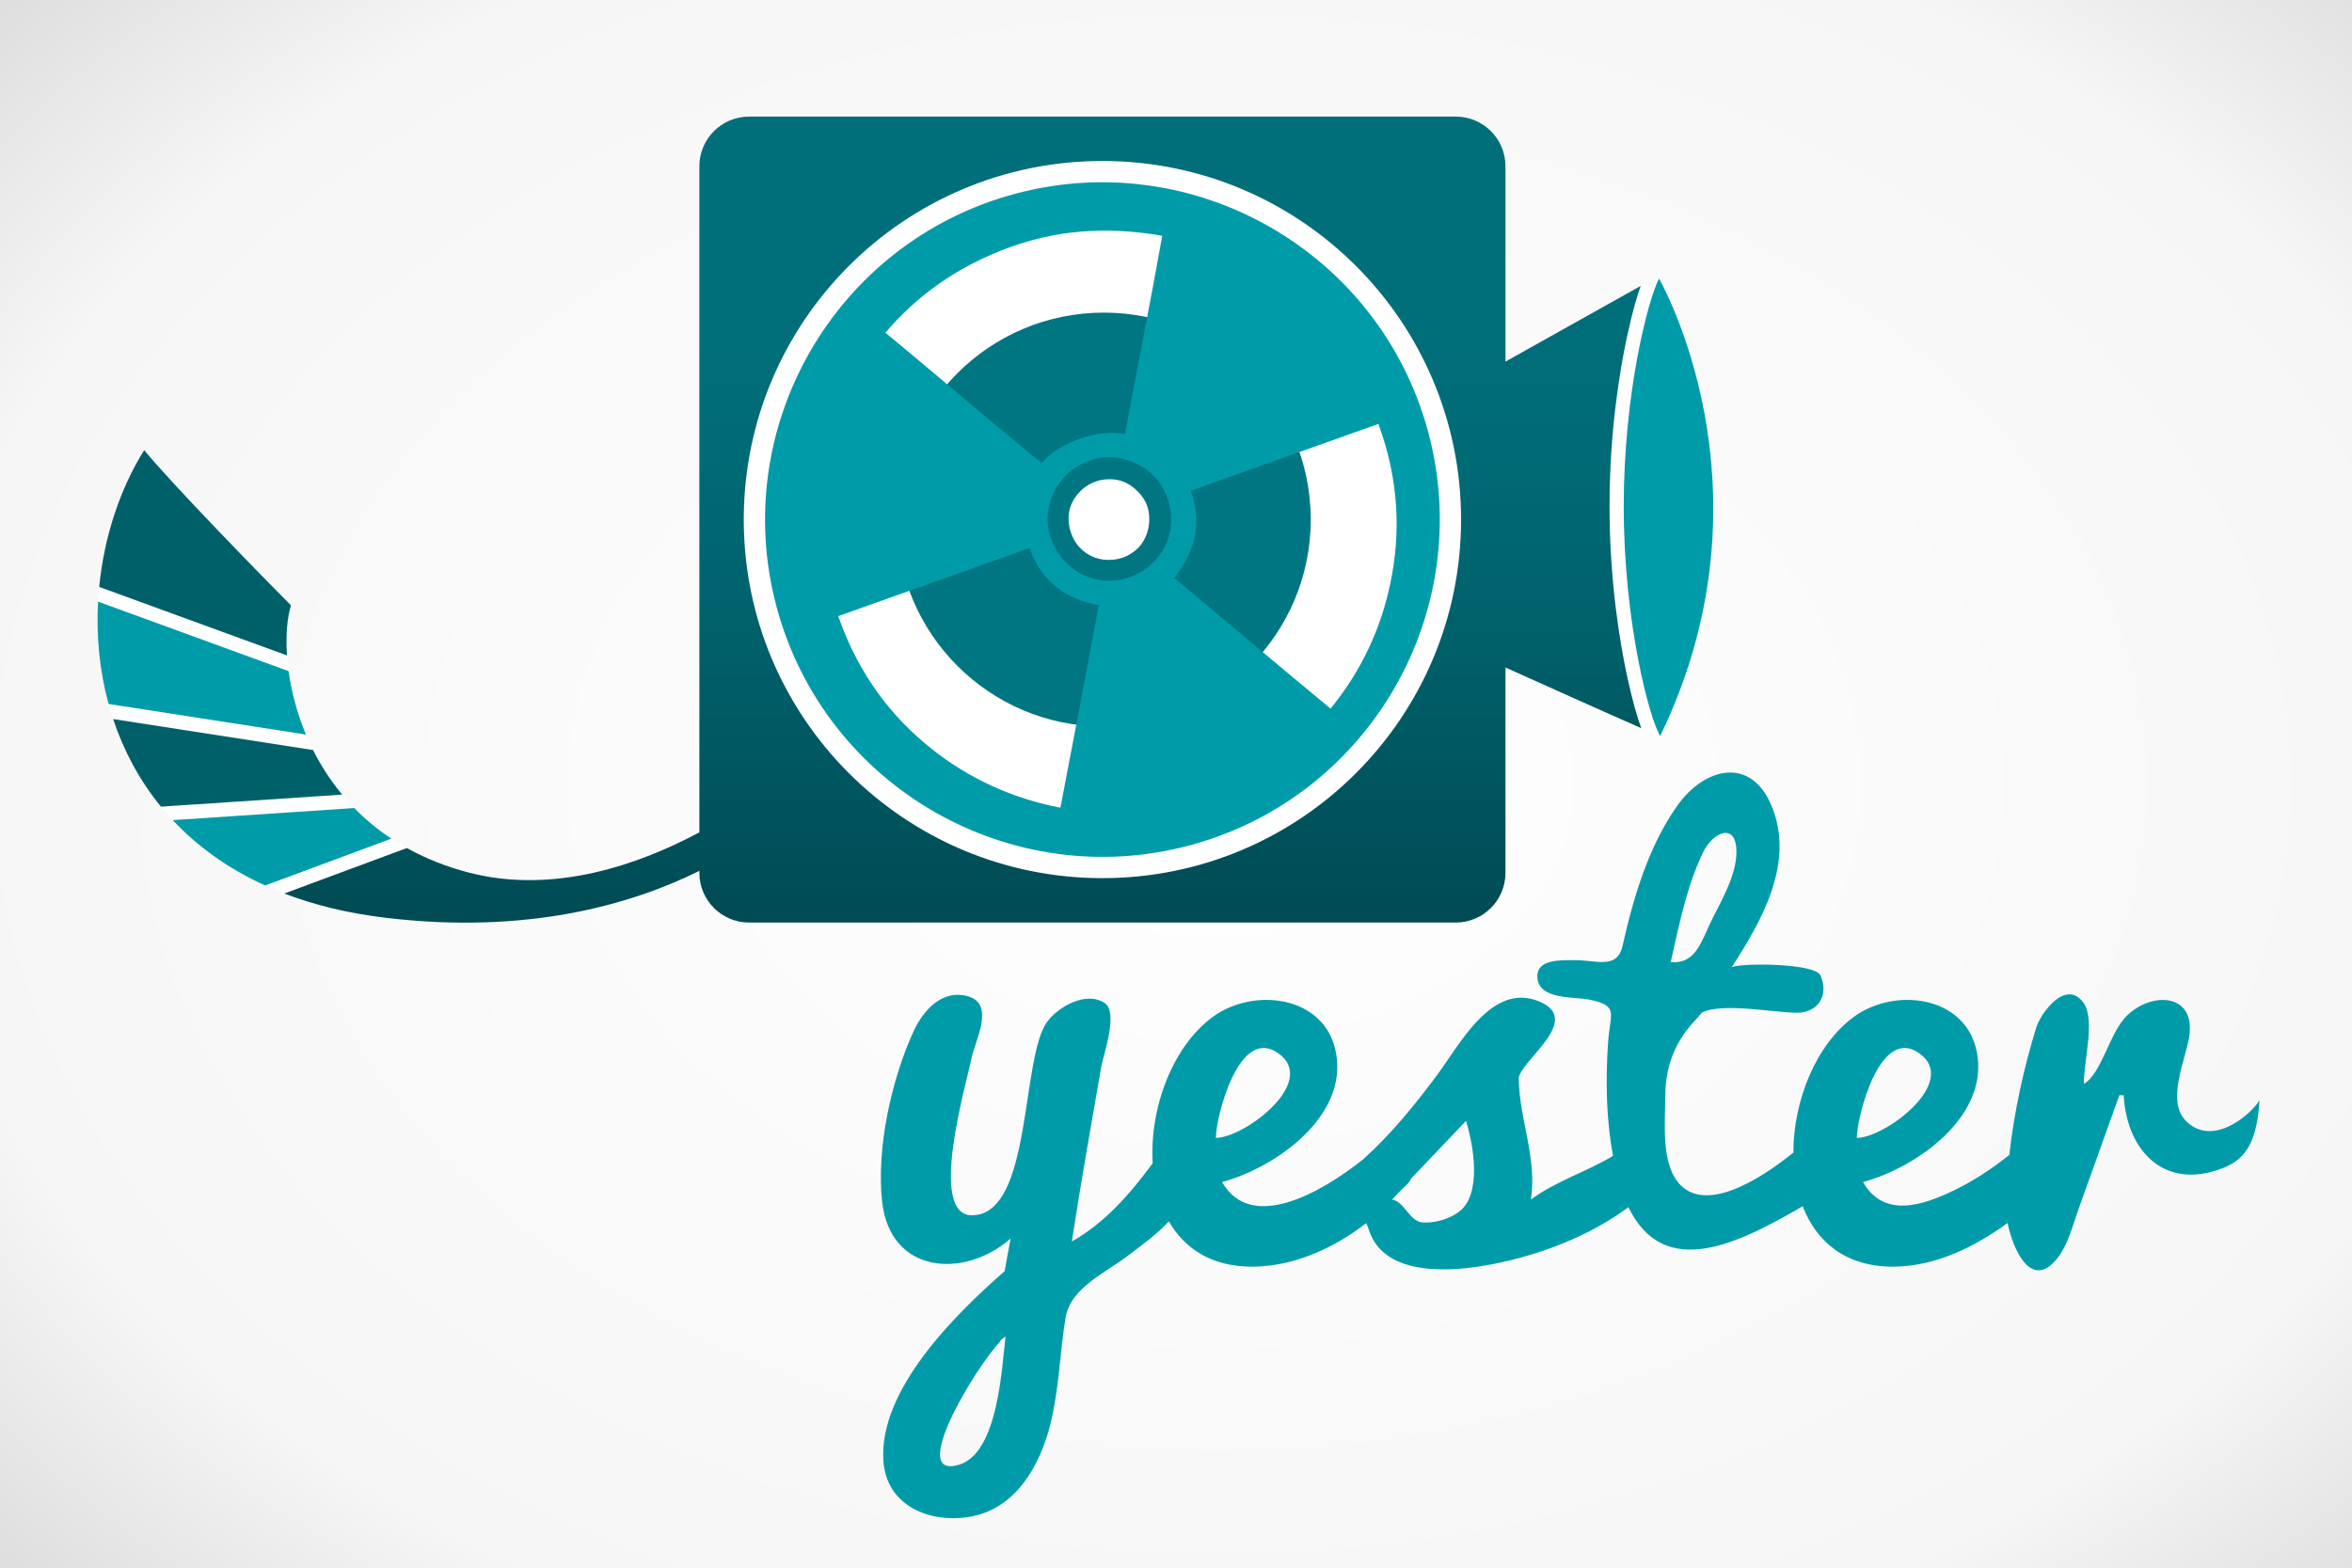
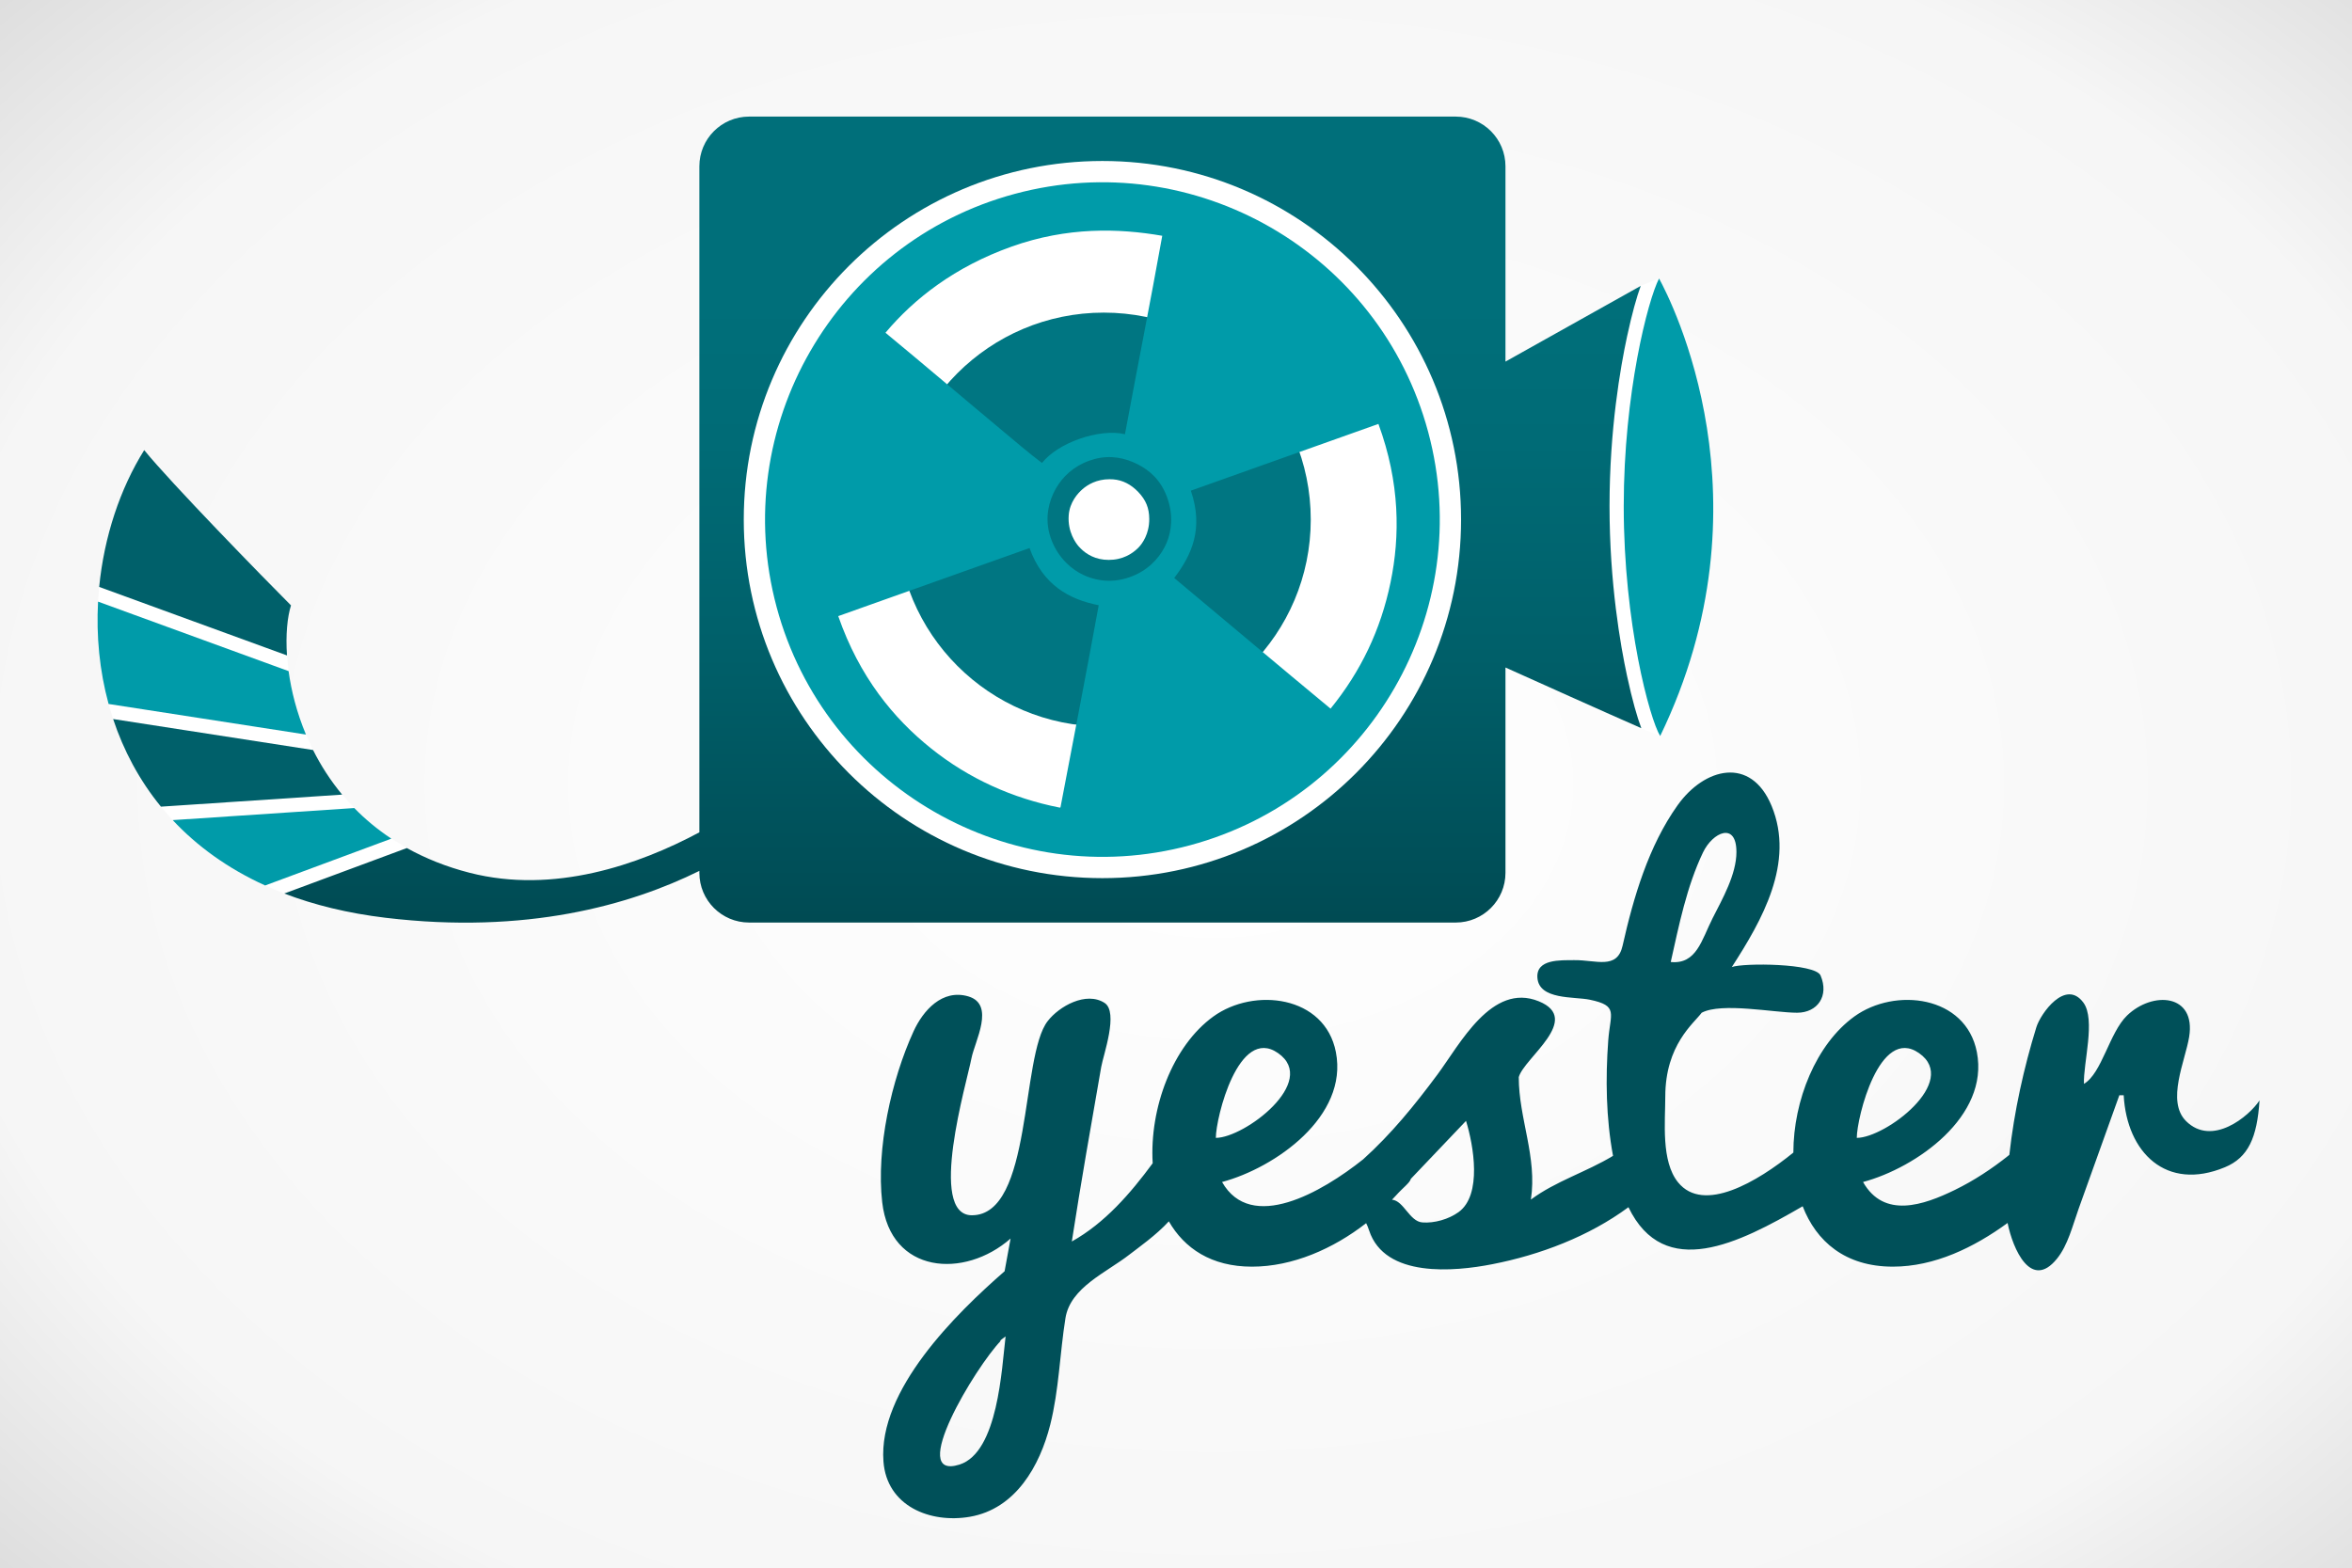
<svg xmlns="http://www.w3.org/2000/svg" xmlns:xlink="http://www.w3.org/1999/xlink" width="180" height="120" id="svg2" version="1.1">
  <defs id="defs4">
    <linearGradient id="linearGradient3861">
      <stop style="stop-color:#ffffff;stop-opacity:1" offset="0" id="stop3863" />
      <stop id="stop3871" offset="0.637" style="stop-color:#f6f6f6;stop-opacity:1" />
      <stop style="stop-color:#c2c2c2;stop-opacity:1" offset="1" id="stop3865" />
    </linearGradient>
    <linearGradient y2="207.45" x2="521.499" y1="442.962" x1="521.499" gradientUnits="userSpaceOnUse" id="SVGID_1_">
      <stop id="stop14" style="stop-color:#004A52" offset="0" />
      <stop id="stop16" style="stop-color:#004E57" offset="0.08" />
      <stop id="stop18" style="stop-color:#00606A" offset="0.456" />
      <stop id="stop20" style="stop-color:#006B76" offset="0.776" />
      <stop id="stop22" style="stop-color:#006F7A" offset="1" />
    </linearGradient>
    <linearGradient xlink:href="#SVGID_1_" id="linearGradient3850" gradientUnits="userSpaceOnUse" x1="521.499" y1="442.962" x2="521.499" y2="207.45" />
    <radialGradient xlink:href="#linearGradient3861" id="radialGradient3869" cx="133.413" cy="992.362" fx="133.413" fy="992.362" r="89.498" gradientTransform="matrix(1.735078,9.5260107e-7,3.2992178e-7,1.242065,-138.5449,-240.216)" gradientUnits="userSpaceOnUse" />
  </defs>
  <g id="layer1" transform="translate(0,-932.3622)">
    <rect style="fill:url(#radialGradient3869);fill-opacity:1;stroke:none" id="rect3859" width="184.048" height="123.038" x="-2.024" y="930.843" ry="0" />
    <g transform="matrix(0.2042801,0,0,0.2042801,-32.84814,913.0432)" id="g3039">
      <path id="path3037" d="m 782.341,198.924 -6.865,2.772 -23.887,39.3 0,95.869 24.107,30.566 7.065,2.932 z" style="fill:#ffffff;stroke:none" />
      <path d="m 716.095,289.148 c 0,77.36 -62.713,140.073 -140.073,140.073 -77.36,0 -140.073,-62.713 -140.073,-140.073 0,-77.36 62.713,-140.073 140.073,-140.073 77.36,0 140.073,62.713 140.073,140.073 z" id="path3035" style="fill:#ffffff;fill-opacity:1;stroke:none" />
      <g id="g3029">
        <path style="fill:#ffffff;stroke:none" d="m 197.958,314.496 -0.419,5.513 38.413,21.385 32.965,4.655 -0.606,-5.886 -25.243,-14.686 z" id="path3021" />
        <path style="fill:#ffffff;stroke:none" d="m 201.479,358.354 1.704,5.65 46.626,10.349 28.275,1.26 -2.668,-5.8 -38.34,-9.692 z" id="path3023" />
        <path style="fill:#ffffff;stroke:none" d="m 221.092,396.834 4.413,5.041 41.709,0.138 26.309,-4.656 -4.541,-5.034 -33.95,-1.963 z" id="path3025" />
        <path style="fill:#ffffff;stroke:none" d="m 260.129,426.367 7.174,3.013 33.544,-7.505 12.372,-9.533 -5.81,-3.521 -26.159,5.374 z" id="path3027" />
      </g>
      <g id="g5">
        <path style="fill:#007682" id="path7" d="m 574.31,211.71 c -42.832,0 -77.547,34.718 -77.547,77.546 0,42.831 34.715,77.548 77.547,77.548 42.828,0 77.545,-34.718 77.545,-77.548 -10e-4,-42.827 -34.717,-77.546 -77.545,-77.546 z m 13.259,87.765 c -1.447,1.577 -4.62,4.297 -9.629,4.805 -0.612,0.062 -1.221,0.092 -1.81,0.092 -4.932,0 -8.309,-2.139 -10.438,-4.243 -0.304,-0.302 -0.581,-0.601 -0.84,-0.894 -0.974,-1.128 -4.131,-5.292 -3.676,-11.563 0.361,-4.934 3.392,-8.255 5.154,-9.791 1.968,-1.708 5.321,-3.739 10.134,-3.739 0.454,0 0.924,0.017 1.401,0.054 3.488,0.268 6.649,1.867 9.395,4.76 2.845,2.994 4.065,5.997 4.089,10.051 0.032,5.68 -2.64,9.218 -3.78,10.468 z" />
        <path style="fill:#009ba9" id="path9" d="m 540.98,167.213 c -67.293,18.097 -107.319,87.572 -89.222,154.865 18.099,67.296 87.573,107.321 154.868,89.224 C 673.918,393.204 713.947,323.73 695.848,256.436 677.75,189.141 608.275,149.114 540.98,167.213 z m -1.198,19.763 c 20.926,-7.45 40.156,-6.873 56.438,-4.052 -4.45,24.885 -9.379,49.535 -13.972,74.35 -4.79,-1.157 -11.246,-0.327 -17.21,1.794 -5.676,2.025 -10.915,5.215 -13.864,8.98 -5.078,-3.806 -9.906,-7.987 -14.784,-12.049 -14.568,-12.141 -29.156,-24.609 -43.861,-36.745 10.751,-12.801 25.993,-24.711 47.253,-32.278 z m 18.308,210.133 c -0.085,0.029 -0.166,0.057 -0.251,0.088 -17.76,-3.501 -34.065,-10.861 -48.18,-22.151 -14.031,-11.221 -26.859,-26.728 -34.825,-49.61 23.89,-8.502 47.773,-17.002 71.663,-25.501 5.001,13.912 14.977,19.285 25.923,21.424 -4.64,25.313 -9.498,50.526 -14.33,75.75 z m 25.969,-86.282 0,0 c -0.004,0.002 -0.004,0.002 -0.004,0.002 -7.343,2.614 -14.076,1.124 -18.942,-1.629 -4.397,-2.483 -9.151,-7.367 -11.111,-14.491 -1.74,-6.303 -0.316,-12.334 2.317,-17 2.507,-4.431 6.607,-8.391 12.563,-10.511 0.624,-0.221 1.264,-0.423 1.926,-0.604 6.099,-1.658 11.673,-0.351 16.146,1.921 4.566,2.312 8.74,5.92 11.119,12.498 2.349,6.491 1.641,12.566 -0.208,16.958 -1.871,4.42 -5.566,9.098 -11.388,11.854 -0.813,0.383 -1.622,0.719 -2.418,1.002 z m 97.683,1.985 c -3.681,17.807 -11.138,33.351 -22.469,47.296 -19.566,-16.218 -39.04,-32.641 -58.567,-48.961 6.638,-8.741 11.058,-18.528 6.229,-32.722 23.424,-8.337 46.848,-16.674 70.271,-25.006 8.102,22.087 8.132,42.038 4.536,59.393 z" />
        <path style="fill:#009ba9" id="path11" d="m 782.761,370.362 c 42.612,-88 4.204,-162.989 -0.42,-171.438 -4.146,8.037 -13.232,42.876 -13.232,85.344 -0.001,43.968 9.74,79.759 13.652,86.094 z" />
        <linearGradient y2="207.45" x2="521.499" y1="442.962" x1="521.499" gradientUnits="userSpaceOnUse" id="linearGradient3038">
          <stop id="stop3040" style="stop-color:#004A52" offset="0" />
          <stop id="stop3042" style="stop-color:#004E57" offset="0.08" />
          <stop id="stop3044" style="stop-color:#00606A" offset="0.456" />
          <stop id="stop3046" style="stop-color:#006B76" offset="0.776" />
          <stop id="stop3048" style="stop-color:#006F7A" offset="1" />
        </linearGradient>
        <path style="fill:url(#linearGradient3850)" id="path24" d="m 770.352,347.858 c -2.452,-11.375 -6.564,-34.764 -6.564,-63.59 0,-28.827 4.112,-52.214 6.564,-63.591 1.895,-8.774 3.611,-14.819 5.124,-18.981 l -50.675,28.368 v -73.18 c 0,-10.29 -8.339,-18.625 -18.622,-18.625 H 441.431 c -10.288,0 -18.625,8.336 -18.625,18.625 v 249.567 c -22.713,12.173 -54.53,23.231 -86.032,15.171 -8.888,-2.273 -16.68,-5.463 -23.555,-9.28 l -45.916,17.038 c 11.134,4.268 23.753,7.394 37.987,9.096 52.63,6.296 91.54,-4.729 117.516,-17.572 v 0.727 c 0,10.285 8.337,18.626 18.625,18.626 h 264.748 c 10.283,0 18.622,-8.341 18.622,-18.626 v -76.936 c 10.627,4.784 37.739,16.973 50.895,22.735 -1.567,-4.181 -3.358,-10.368 -5.344,-19.572 z m -196.55,75.762 c -74.202,0 -134.361,-60.157 -134.361,-134.364 0,-74.21 60.16,-134.363 134.361,-134.363 74.206,0 134.367,60.153 134.367,134.363 0,74.207 -60.161,134.364 -134.367,134.364 z" />
        <g id="g26">
          <path style="fill:#00606a" id="path28" d="m 278.084,375.613 -74.901,-11.609 c 3.868,11.679 9.745,22.834 17.909,32.83 l 67.89,-4.511 c -4.428,-5.328 -8.02,-10.98 -10.898,-16.71 z" />
          <path style="fill:#00606a" id="path30" d="m 269.814,321.41 c -9.978,-9.978 -45.233,-46.122 -54.99,-58.182 -9.042,14.469 -15.015,32.414 -16.866,51.268 l 70.353,25.667 c -0.52,-7.741 0.127,-14.325 1.503,-18.753 z" />
        </g>
        <g id="g32">
          <path style="fill:#009ba9" id="path34" d="m 268.917,346.049 -71.378,-26.04 c -0.699,12.74 0.51,25.776 3.94,38.345 l 73.937,11.459 c -3.426,-8.185 -5.488,-16.341 -6.499,-23.764 z" />
          <path style="fill:#009ba9" id="path36" d="m 293.523,397.357 -68.018,4.518 c 9.063,9.693 20.513,18.074 34.624,24.492 l 47.28,-17.546 c -5.243,-3.467 -9.851,-7.327 -13.886,-11.464 z" />
        </g>
      </g>
    </g>
-     <path d="m 167.299,1018.175 c -1.527,-1.518 -0.061,-4.609 0.237,-6.437 0.542,-3.309 -2.794,-3.533 -4.755,-1.638 -1.347,1.302 -1.923,4.421 -3.295,5.228 -0.063,-1.574 0.914,-4.922 -0.042,-6.219 -1.364,-1.851 -3.278,0.84 -3.6,1.883 -0.956,3.09 -1.7,6.445 -2.067,9.765 -0.03,0.026 -0.053,0.047 -0.086,0.074 -1.262,1.004 -2.622,1.901 -4.073,2.61 -2.416,1.179 -5.435,2.222 -7.038,-0.601 4.073,-1.094 9.67,-5.016 8.711,-9.943 -0.845,-4.337 -6.266,-4.977 -9.379,-2.725 -2.924,2.114 -4.661,6.419 -4.665,10.414 -2.752,2.238 -6.873,4.681 -8.822,2.282 -1.315,-1.617 -0.98,-4.657 -0.98,-6.561 0,-3.975 2.199,-5.619 2.786,-6.425 1.541,-0.808 5.535,0 7.302,0 1.565,0 2.462,-1.285 1.796,-2.85 -0.401,-0.939 -5.898,-0.974 -6.791,-0.647 2.313,-3.582 4.838,-7.989 3.045,-12.331 -1.589,-3.849 -5.151,-2.923 -7.193,-0.057 -2.225,3.118 -3.384,7.066 -4.214,10.763 -0.417,1.849 -2.033,1.076 -3.699,1.097 -1.05,0.012 -2.921,-0.098 -2.819,1.347 0.124,1.71 2.81,1.432 4.01,1.682 2.228,0.465 1.564,1.028 1.411,3.128 -0.212,2.901 -0.172,5.933 0.367,8.823 -2.038,1.236 -4.382,1.933 -6.286,3.348 0.496,-3.271 -0.928,-6.194 -0.928,-9.372 0.399,-1.466 4.888,-4.435 1.534,-5.806 -3.604,-1.466 -6.035,3.29 -7.764,5.615 -1.752,2.356 -3.511,4.525 -5.68,6.483 -3.179,2.532 -8.577,5.639 -10.797,1.735 4.075,-1.094 9.672,-5.016 8.711,-9.943 -0.843,-4.337 -6.266,-4.977 -9.379,-2.725 -3.124,2.257 -4.894,7.022 -4.641,11.232 -1.717,2.33 -3.671,4.582 -6.189,5.989 0.689,-4.463 1.473,-8.907 2.249,-13.357 0.162,-0.924 1.348,-4.203 0.255,-4.907 -1.409,-0.904 -3.476,0.257 -4.353,1.398 -2.093,2.682 -1.134,14.859 -5.799,14.859 -3.413,0 -0.379,-10.204 -0.033,-12.014 0.248,-1.289 1.85,-4.13 -0.246,-4.742 -1.993,-0.581 -3.457,1.085 -4.186,2.679 -1.701,3.713 -2.863,8.983 -2.399,13.072 0.625,5.508 6.296,5.889 9.825,2.787 -0.153,0.835 -0.304,1.668 -0.457,2.502 -3.741,3.262 -9.684,9.107 -9.272,14.555 0.246,3.419 3.569,4.766 6.62,4.239 3.495,-0.605 5.347,-3.887 6.145,-7.05 0.671,-2.668 0.73,-5.449 1.164,-8.156 0.38,-2.358 3.135,-3.486 4.903,-4.868 0.628,-0.488 2.056,-1.49 3.009,-2.539 1.188,2.067 3.253,3.469 6.36,3.469 3.112,0 6.228,-1.371 8.739,-3.329 0.074,0.137 0.151,0.322 0.23,0.564 1.201,3.638 6.513,3.148 9.414,2.579 3.662,-0.713 7.407,-2.132 10.431,-4.365 2.743,5.673 8.467,2.753 13.333,-0.072 1.039,2.682 3.247,4.622 6.903,4.622 3.193,0 6.209,-1.468 8.78,-3.344 0.402,2 1.797,5.179 3.773,2.743 0.844,-1.035 1.208,-2.557 1.656,-3.807 1.042,-2.905 2.084,-5.811 3.124,-8.714 0.111,0 0.222,0 0.332,0 0.239,4.386 3.256,7.379 7.744,5.514 1.789,-0.742 2.467,-2.265 2.651,-5.117 -0.788,1.208 -3.623,3.57 -5.625,1.581 z m -36.964,-20.568 c 0.74,-1.543 2.555,-2.372 2.555,-0.025 0,1.712 -1.071,3.583 -1.82,5.059 -0.839,1.65 -1.228,3.559 -3.207,3.358 0.631,-2.813 1.219,-5.776 2.472,-8.393 z M 73.43,1044.47 c -4.041,1.267 1.213,-7.456 3.174,-9.489 -0.134,0.075 -0.151,0.04 0.355,-0.32 -0.297,2.416 -0.568,8.87 -3.529,9.809 z m 24.38,-31.498 c 3.137,2.186 -2.578,6.49 -4.761,6.49 0,-1.534 1.733,-8.602 4.761,-6.49 z m 13.812,12.175 c -0.749,0.539 -1.845,0.859 -2.769,0.787 -0.988,-0.078 -1.422,-1.661 -2.322,-1.74 0.102,-0.106 0.204,-0.212 0.302,-0.32 0.587,-0.652 1.042,-0.947 1.146,-1.283 1.404,-1.478 2.81,-2.954 4.216,-4.43 0.575,1.857 1.253,5.671 -0.573,6.986 z m 35.24,-12.175 c 3.136,2.186 -2.579,6.49 -4.761,6.49 0,-1.534 1.733,-8.602 4.761,-6.49 z" id="path3" style="fill:#009ba9;fill-opacity:1;stroke:none" />
+     <path d="m 167.299,1018.175 c -1.527,-1.518 -0.061,-4.609 0.237,-6.437 0.542,-3.309 -2.794,-3.533 -4.755,-1.638 -1.347,1.302 -1.923,4.421 -3.295,5.228 -0.063,-1.574 0.914,-4.922 -0.042,-6.219 -1.364,-1.851 -3.278,0.84 -3.6,1.883 -0.956,3.09 -1.7,6.445 -2.067,9.765 -0.03,0.026 -0.053,0.047 -0.086,0.074 -1.262,1.004 -2.622,1.901 -4.073,2.61 -2.416,1.179 -5.435,2.222 -7.038,-0.601 4.073,-1.094 9.67,-5.016 8.711,-9.943 -0.845,-4.337 -6.266,-4.977 -9.379,-2.725 -2.924,2.114 -4.661,6.419 -4.665,10.414 -2.752,2.238 -6.873,4.681 -8.822,2.282 -1.315,-1.617 -0.98,-4.657 -0.98,-6.561 0,-3.975 2.199,-5.619 2.786,-6.425 1.541,-0.808 5.535,0 7.302,0 1.565,0 2.462,-1.285 1.796,-2.85 -0.401,-0.939 -5.898,-0.974 -6.791,-0.647 2.313,-3.582 4.838,-7.989 3.045,-12.331 -1.589,-3.849 -5.151,-2.923 -7.193,-0.057 -2.225,3.118 -3.384,7.066 -4.214,10.763 -0.417,1.849 -2.033,1.076 -3.699,1.097 -1.05,0.012 -2.921,-0.098 -2.819,1.347 0.124,1.71 2.81,1.432 4.01,1.682 2.228,0.465 1.564,1.028 1.411,3.128 -0.212,2.901 -0.172,5.933 0.367,8.823 -2.038,1.236 -4.382,1.933 -6.286,3.348 0.496,-3.271 -0.928,-6.194 -0.928,-9.372 0.399,-1.466 4.888,-4.435 1.534,-5.806 -3.604,-1.466 -6.035,3.29 -7.764,5.615 -1.752,2.356 -3.511,4.525 -5.68,6.483 -3.179,2.532 -8.577,5.639 -10.797,1.735 4.075,-1.094 9.672,-5.016 8.711,-9.943 -0.843,-4.337 -6.266,-4.977 -9.379,-2.725 -3.124,2.257 -4.894,7.022 -4.641,11.232 -1.717,2.33 -3.671,4.582 -6.189,5.989 0.689,-4.463 1.473,-8.907 2.249,-13.357 0.162,-0.924 1.348,-4.203 0.255,-4.907 -1.409,-0.904 -3.476,0.257 -4.353,1.398 -2.093,2.682 -1.134,14.859 -5.799,14.859 -3.413,0 -0.379,-10.204 -0.033,-12.014 0.248,-1.289 1.85,-4.13 -0.246,-4.742 -1.993,-0.581 -3.457,1.085 -4.186,2.679 -1.701,3.713 -2.863,8.983 -2.399,13.072 0.625,5.508 6.296,5.889 9.825,2.787 -0.153,0.835 -0.304,1.668 -0.457,2.502 -3.741,3.262 -9.684,9.107 -9.272,14.555 0.246,3.419 3.569,4.766 6.62,4.239 3.495,-0.605 5.347,-3.887 6.145,-7.05 0.671,-2.668 0.73,-5.449 1.164,-8.156 0.38,-2.358 3.135,-3.486 4.903,-4.868 0.628,-0.488 2.056,-1.49 3.009,-2.539 1.188,2.067 3.253,3.469 6.36,3.469 3.112,0 6.228,-1.371 8.739,-3.329 0.074,0.137 0.151,0.322 0.23,0.564 1.201,3.638 6.513,3.148 9.414,2.579 3.662,-0.713 7.407,-2.132 10.431,-4.365 2.743,5.673 8.467,2.753 13.333,-0.072 1.039,2.682 3.247,4.622 6.903,4.622 3.193,0 6.209,-1.468 8.78,-3.344 0.402,2 1.797,5.179 3.773,2.743 0.844,-1.035 1.208,-2.557 1.656,-3.807 1.042,-2.905 2.084,-5.811 3.124,-8.714 0.111,0 0.222,0 0.332,0 0.239,4.386 3.256,7.379 7.744,5.514 1.789,-0.742 2.467,-2.265 2.651,-5.117 -0.788,1.208 -3.623,3.57 -5.625,1.581 z m -36.964,-20.568 c 0.74,-1.543 2.555,-2.372 2.555,-0.025 0,1.712 -1.071,3.583 -1.82,5.059 -0.839,1.65 -1.228,3.559 -3.207,3.358 0.631,-2.813 1.219,-5.776 2.472,-8.393 z M 73.43,1044.47 c -4.041,1.267 1.213,-7.456 3.174,-9.489 -0.134,0.075 -0.151,0.04 0.355,-0.32 -0.297,2.416 -0.568,8.87 -3.529,9.809 z m 24.38,-31.498 c 3.137,2.186 -2.578,6.49 -4.761,6.49 0,-1.534 1.733,-8.602 4.761,-6.49 z m 13.812,12.175 c -0.749,0.539 -1.845,0.859 -2.769,0.787 -0.988,-0.078 -1.422,-1.661 -2.322,-1.74 0.102,-0.106 0.204,-0.212 0.302,-0.32 0.587,-0.652 1.042,-0.947 1.146,-1.283 1.404,-1.478 2.81,-2.954 4.216,-4.43 0.575,1.857 1.253,5.671 -0.573,6.986 z m 35.24,-12.175 c 3.136,2.186 -2.579,6.49 -4.761,6.49 0,-1.534 1.733,-8.602 4.761,-6.49 z" id="path3" style="fill:#005059;fill-opacity:1;stroke:none" />
  </g>
</svg>
